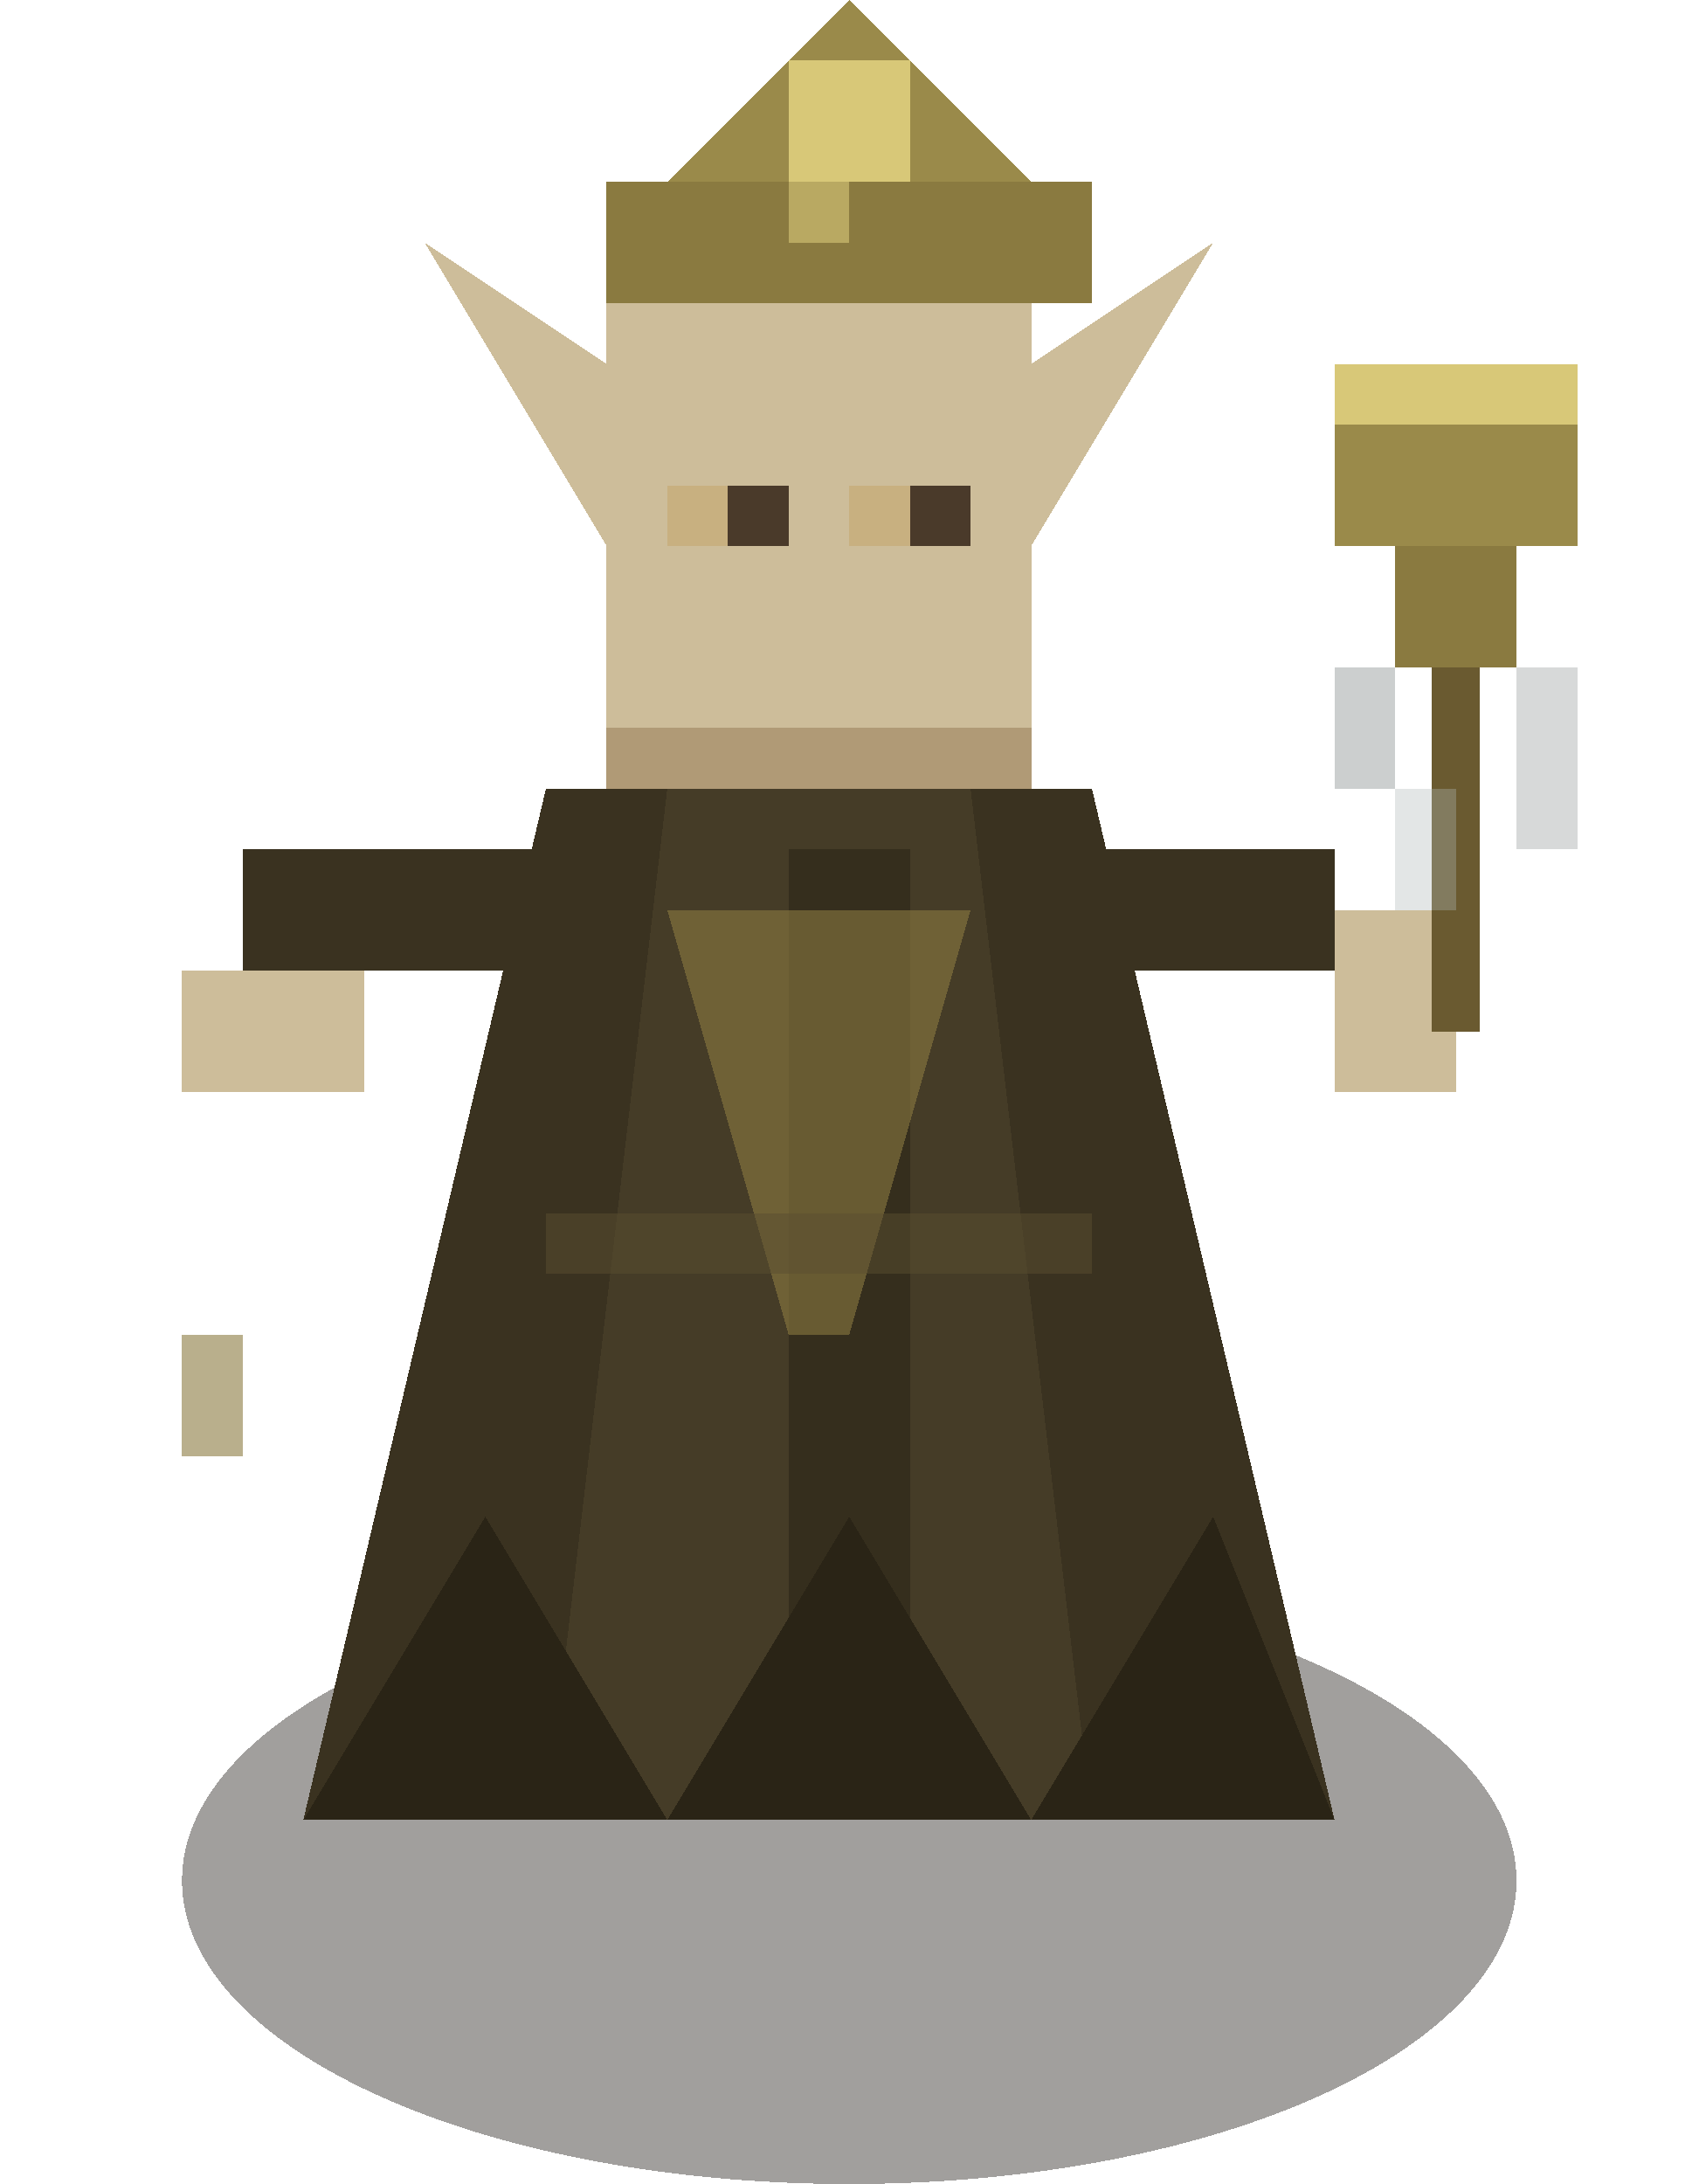
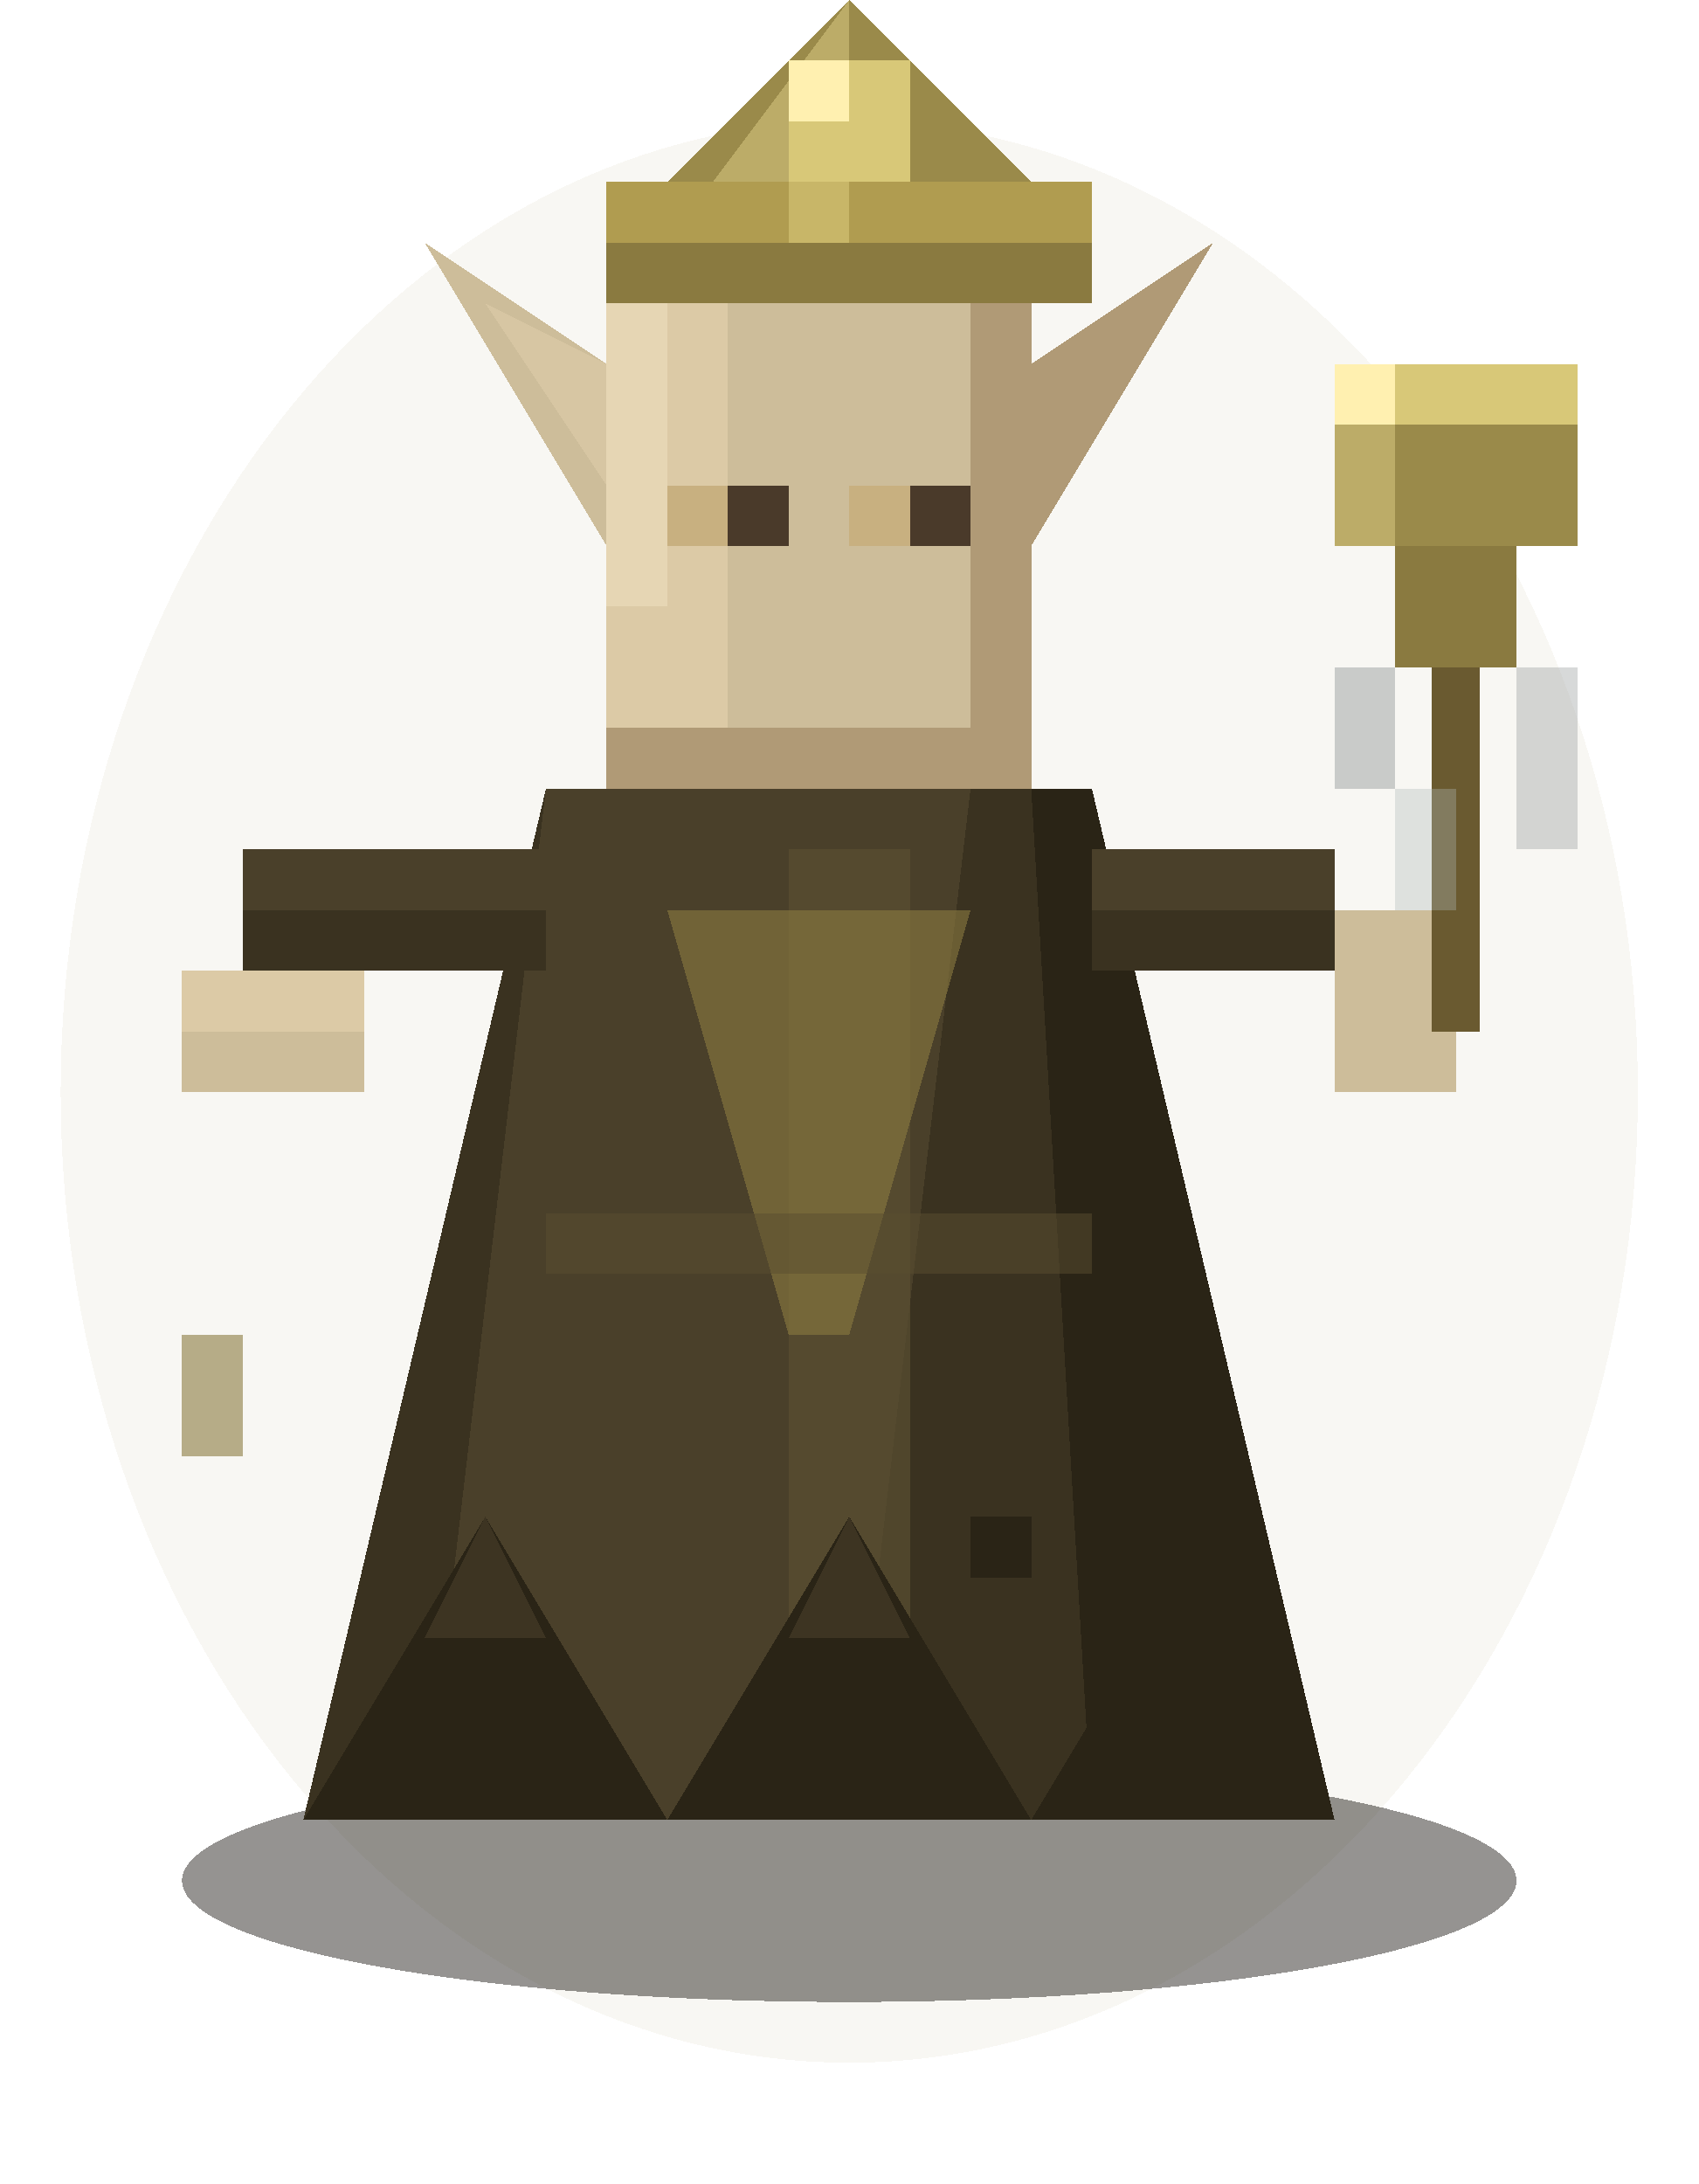
<svg xmlns="http://www.w3.org/2000/svg" viewBox="0 0 28 36" shape-rendering="crispEdges" preserveAspectRatio="xMidYMax meet" aria-label="Corrupted War-Priest">
-   <ellipse cx="14" cy="31" rx="11" ry="5" fill="#14100a" opacity="0.4" />
+   <ellipse cx="14" cy="18" rx="13" ry="16" fill="#9a8a4a" opacity="0.07" />
+   <ellipse cx="14" cy="31" rx="11" ry="2" fill="#14100a" opacity="0.45" />
  <polygon points="14,0 10,4 18,4" fill="#9a8a4a" />
+   <polygon points="14,0 11,4 14,4" fill="#bcac68" />
  <rect x="10" y="3" width="8" height="2" fill="#8a7a40" />
+   <rect x="10" y="3" width="8" height="1" fill="#b09c50" />
  <rect x="13" y="1" width="2" height="2" fill="#d8c878" />
+   <rect x="13" y="1" width="1" height="1" fill="#fff0b0" />
  <rect x="10" y="5" width="7" height="8" fill="#cdbd9a" />
+   <rect x="10" y="5" width="2" height="8" fill="#dccaa6" />
+   <rect x="10" y="5" width="1" height="5" fill="#e6d6b4" />
+   <rect x="16" y="5" width="1" height="8" fill="#b09a76" />
  <rect x="10" y="12" width="7" height="1" fill="#b09a76" />
  <rect x="11" y="8" width="2" height="1" fill="#4a3a2a" />
  <rect x="14" y="8" width="2" height="1" fill="#4a3a2a" />
  <rect x="11" y="8" width="1" height="1" fill="#c8b080" />
  <rect x="14" y="8" width="1" height="1" fill="#c8b080" />
  <polygon points="10,6 7,4 10,9" fill="#cdbd9a" />
-   <polygon points="17,6 20,4 17,9" fill="#cdbd9a" />
+   <polygon points="10,6 8,5 10,8" fill="#dccaa6" opacity="0.7" />
+   <polygon points="17,6 20,4 17,9" fill="#b09a76" />
  <polygon points="9,13 18,13 22,30 5,30" fill="#3a3220" />
-   <polygon points="11,13 16,13 18,30 9,30" fill="#4a402a" opacity="0.7" />
-   <rect x="13" y="14" width="2" height="15" fill="#2a2416" opacity="0.6" />
+   <polygon points="9,13 16,13 14,30 7,30" fill="#4a402a" />
+   <rect x="13" y="14" width="2" height="16" fill="#5a4e30" opacity="0.7" />
+   <polygon points="17,13 18,13 22,30 18,30" fill="#2a2416" />
  <polygon points="11,15 16,15 14,22 13,22" fill="#8a7a40" opacity="0.6" />
  <rect x="9" y="20" width="9" height="1" fill="#5a4e30" opacity="0.5" />
+   <rect x="10" y="17" width="1" height="1" fill="#4a402a" />
+   <rect x="16" y="25" width="1" height="1" fill="#2a2416" />
  <rect x="18" y="14" width="4" height="2" fill="#3a3220" />
+   <rect x="18" y="14" width="4" height="1" fill="#4a402a" />
  <rect x="22" y="15" width="2" height="3" fill="#cdbd9a" />
  <rect x="4" y="14" width="5" height="2" fill="#3a3220" />
+   <rect x="4" y="14" width="5" height="1" fill="#4a402a" />
  <rect x="3" y="16" width="3" height="2" fill="#cdbd9a" />
+   <rect x="3" y="16" width="3" height="1" fill="#dccaa6" />
  <line x1="24" y1="6" x2="24" y2="17" stroke="#6a5a30" stroke-width="0.8" />
  <rect x="22" y="6" width="4" height="3" fill="#9a8a4a" />
  <rect x="22" y="6" width="4" height="1" fill="#d8c878" />
+   <rect x="22" y="6" width="1" height="3" fill="#bcac68" />
+   <rect x="22" y="6" width="1" height="1" fill="#fff0b0" />
  <rect x="23" y="9" width="2" height="2" fill="#8a7a40" />
  <rect x="22" y="11" width="1" height="2" fill="#9aa0a0" opacity="0.5" />
  <rect x="25" y="11" width="1" height="3" fill="#9aa0a0" opacity="0.4" />
  <rect x="23" y="13" width="1" height="2" fill="#b0b6b6" opacity="0.35" />
  <polygon points="5,30 8,25 11,30" fill="#2a2416" />
  <polygon points="11,30 14,25 17,30" fill="#2a2416" />
  <polygon points="17,30 20,25 22,30" fill="#2a2416" />
+   <polygon points="8,25 9,27 7,27" fill="#4a402a" opacity="0.6" />
+   <polygon points="14,25 15,27 13,27" fill="#4a402a" opacity="0.6" />
  <rect x="3" y="22" width="1" height="2" fill="#8a7a40" opacity="0.6" />
  <rect x="13" y="3" width="1" height="1" fill="#d8c878" opacity="0.6" />
</svg>
